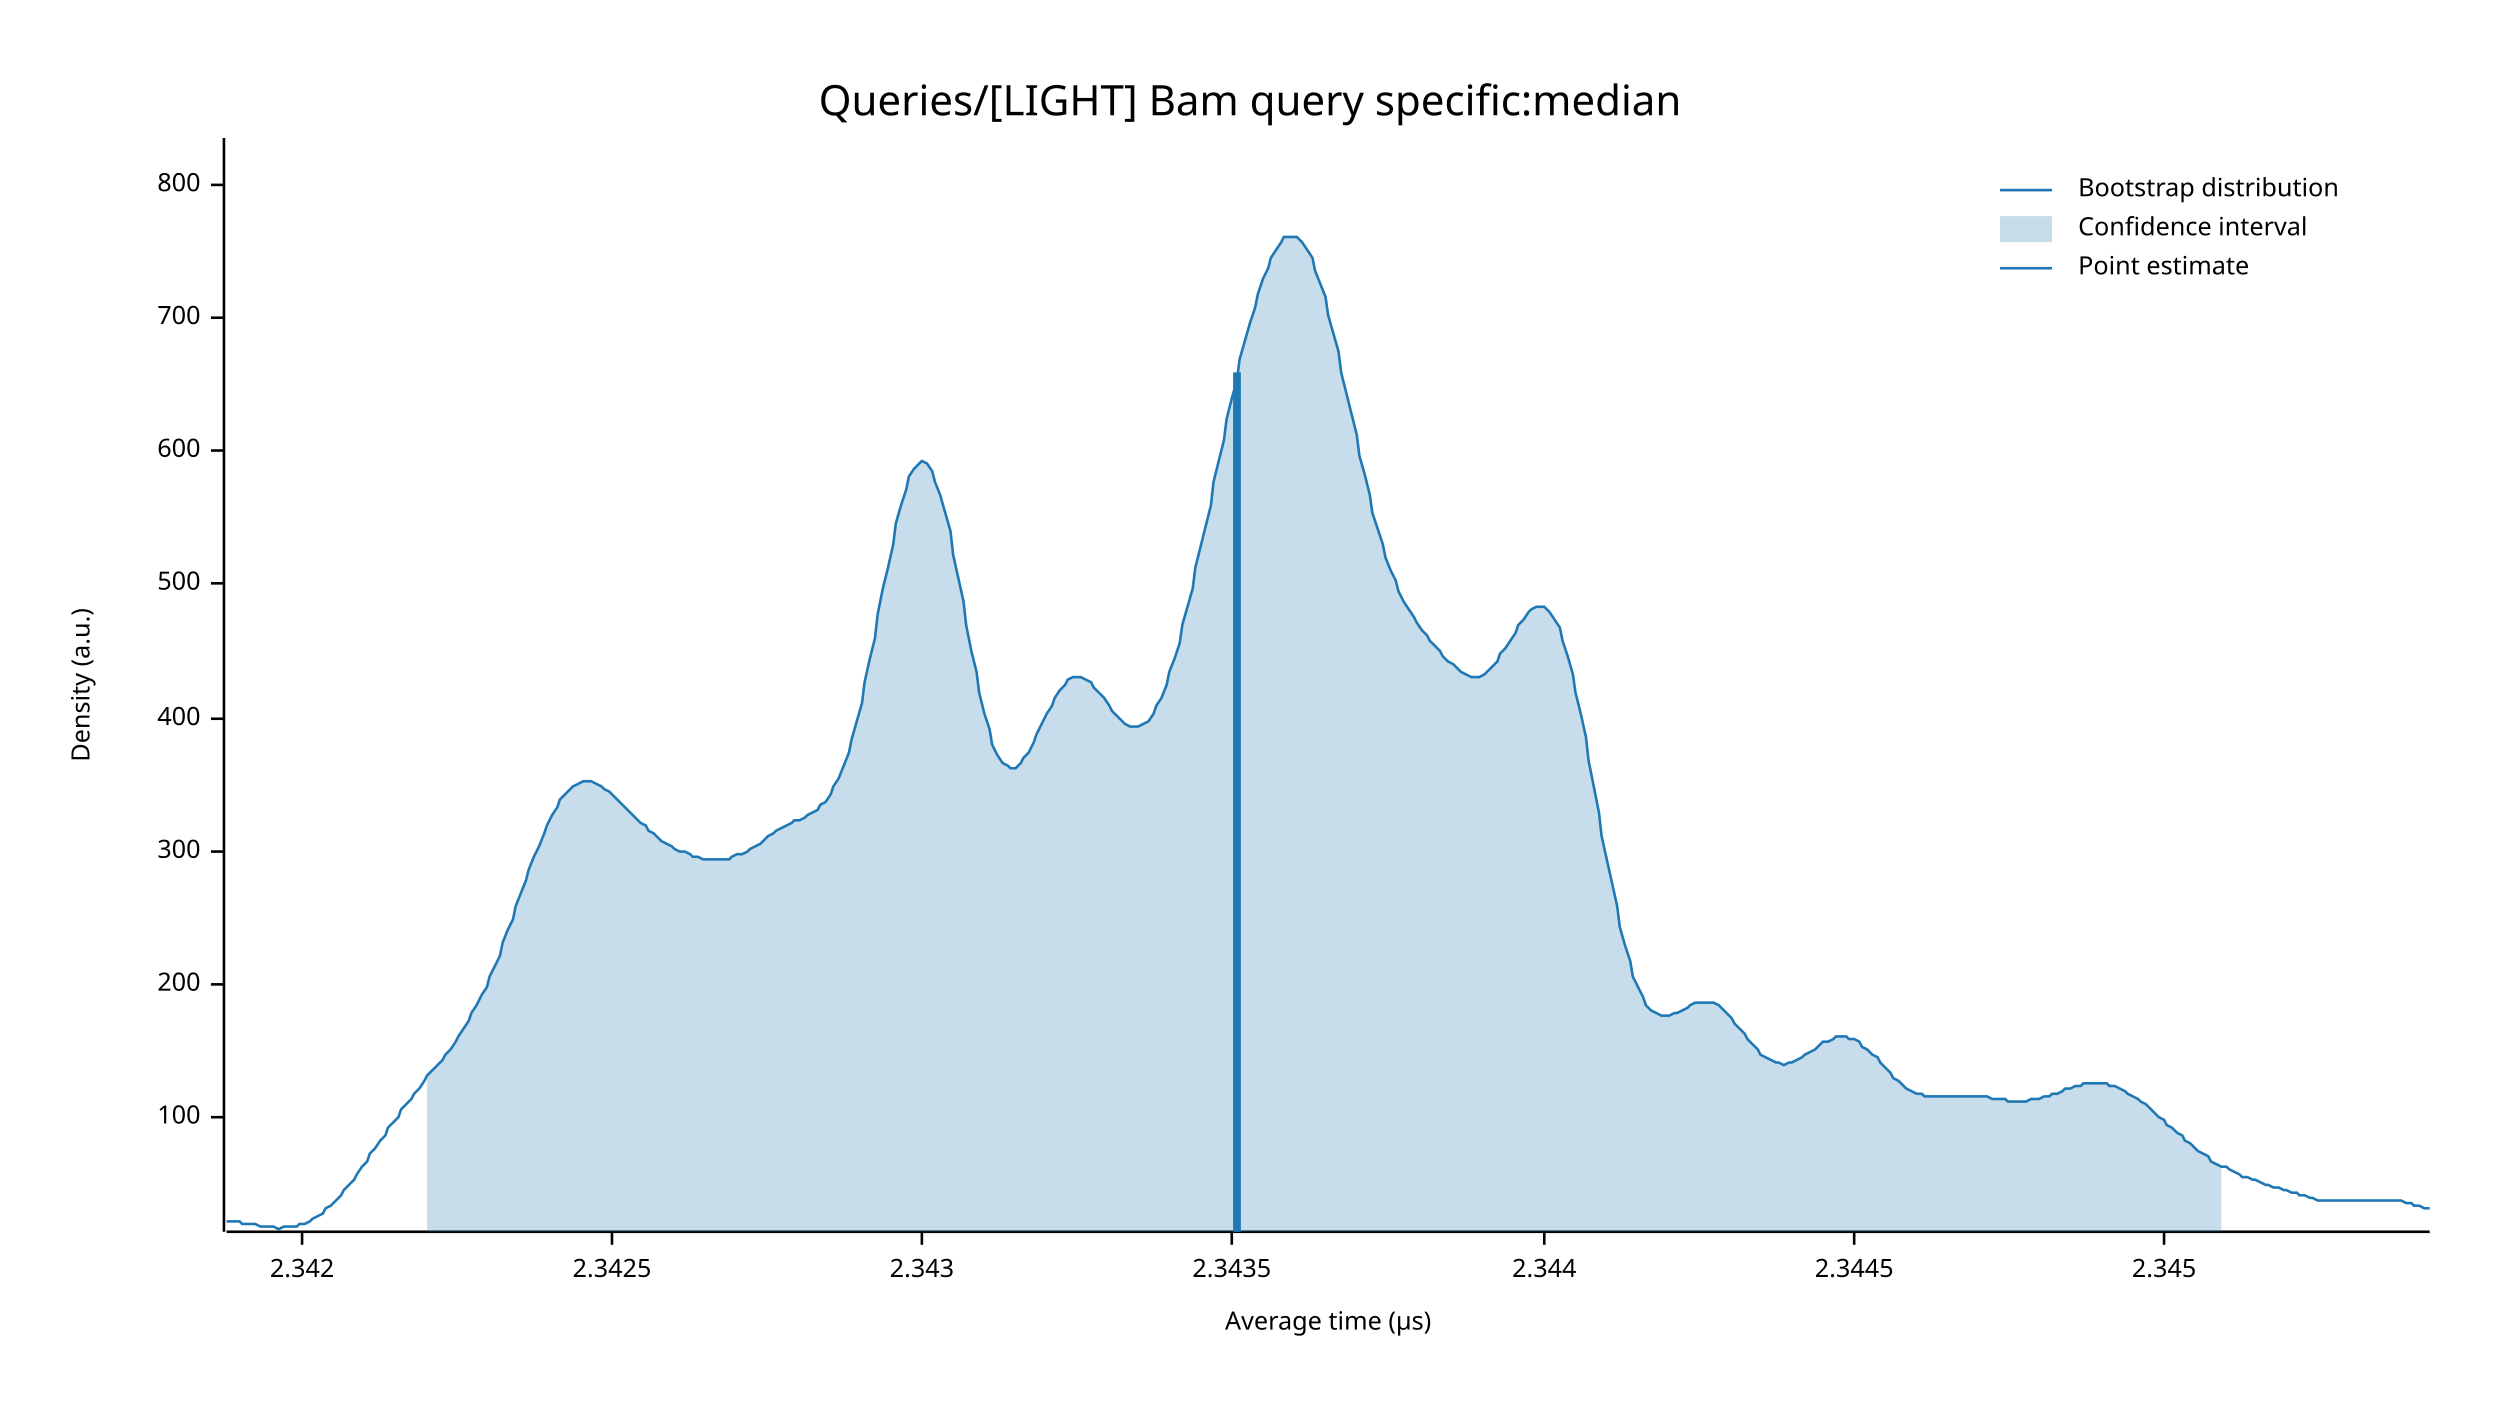
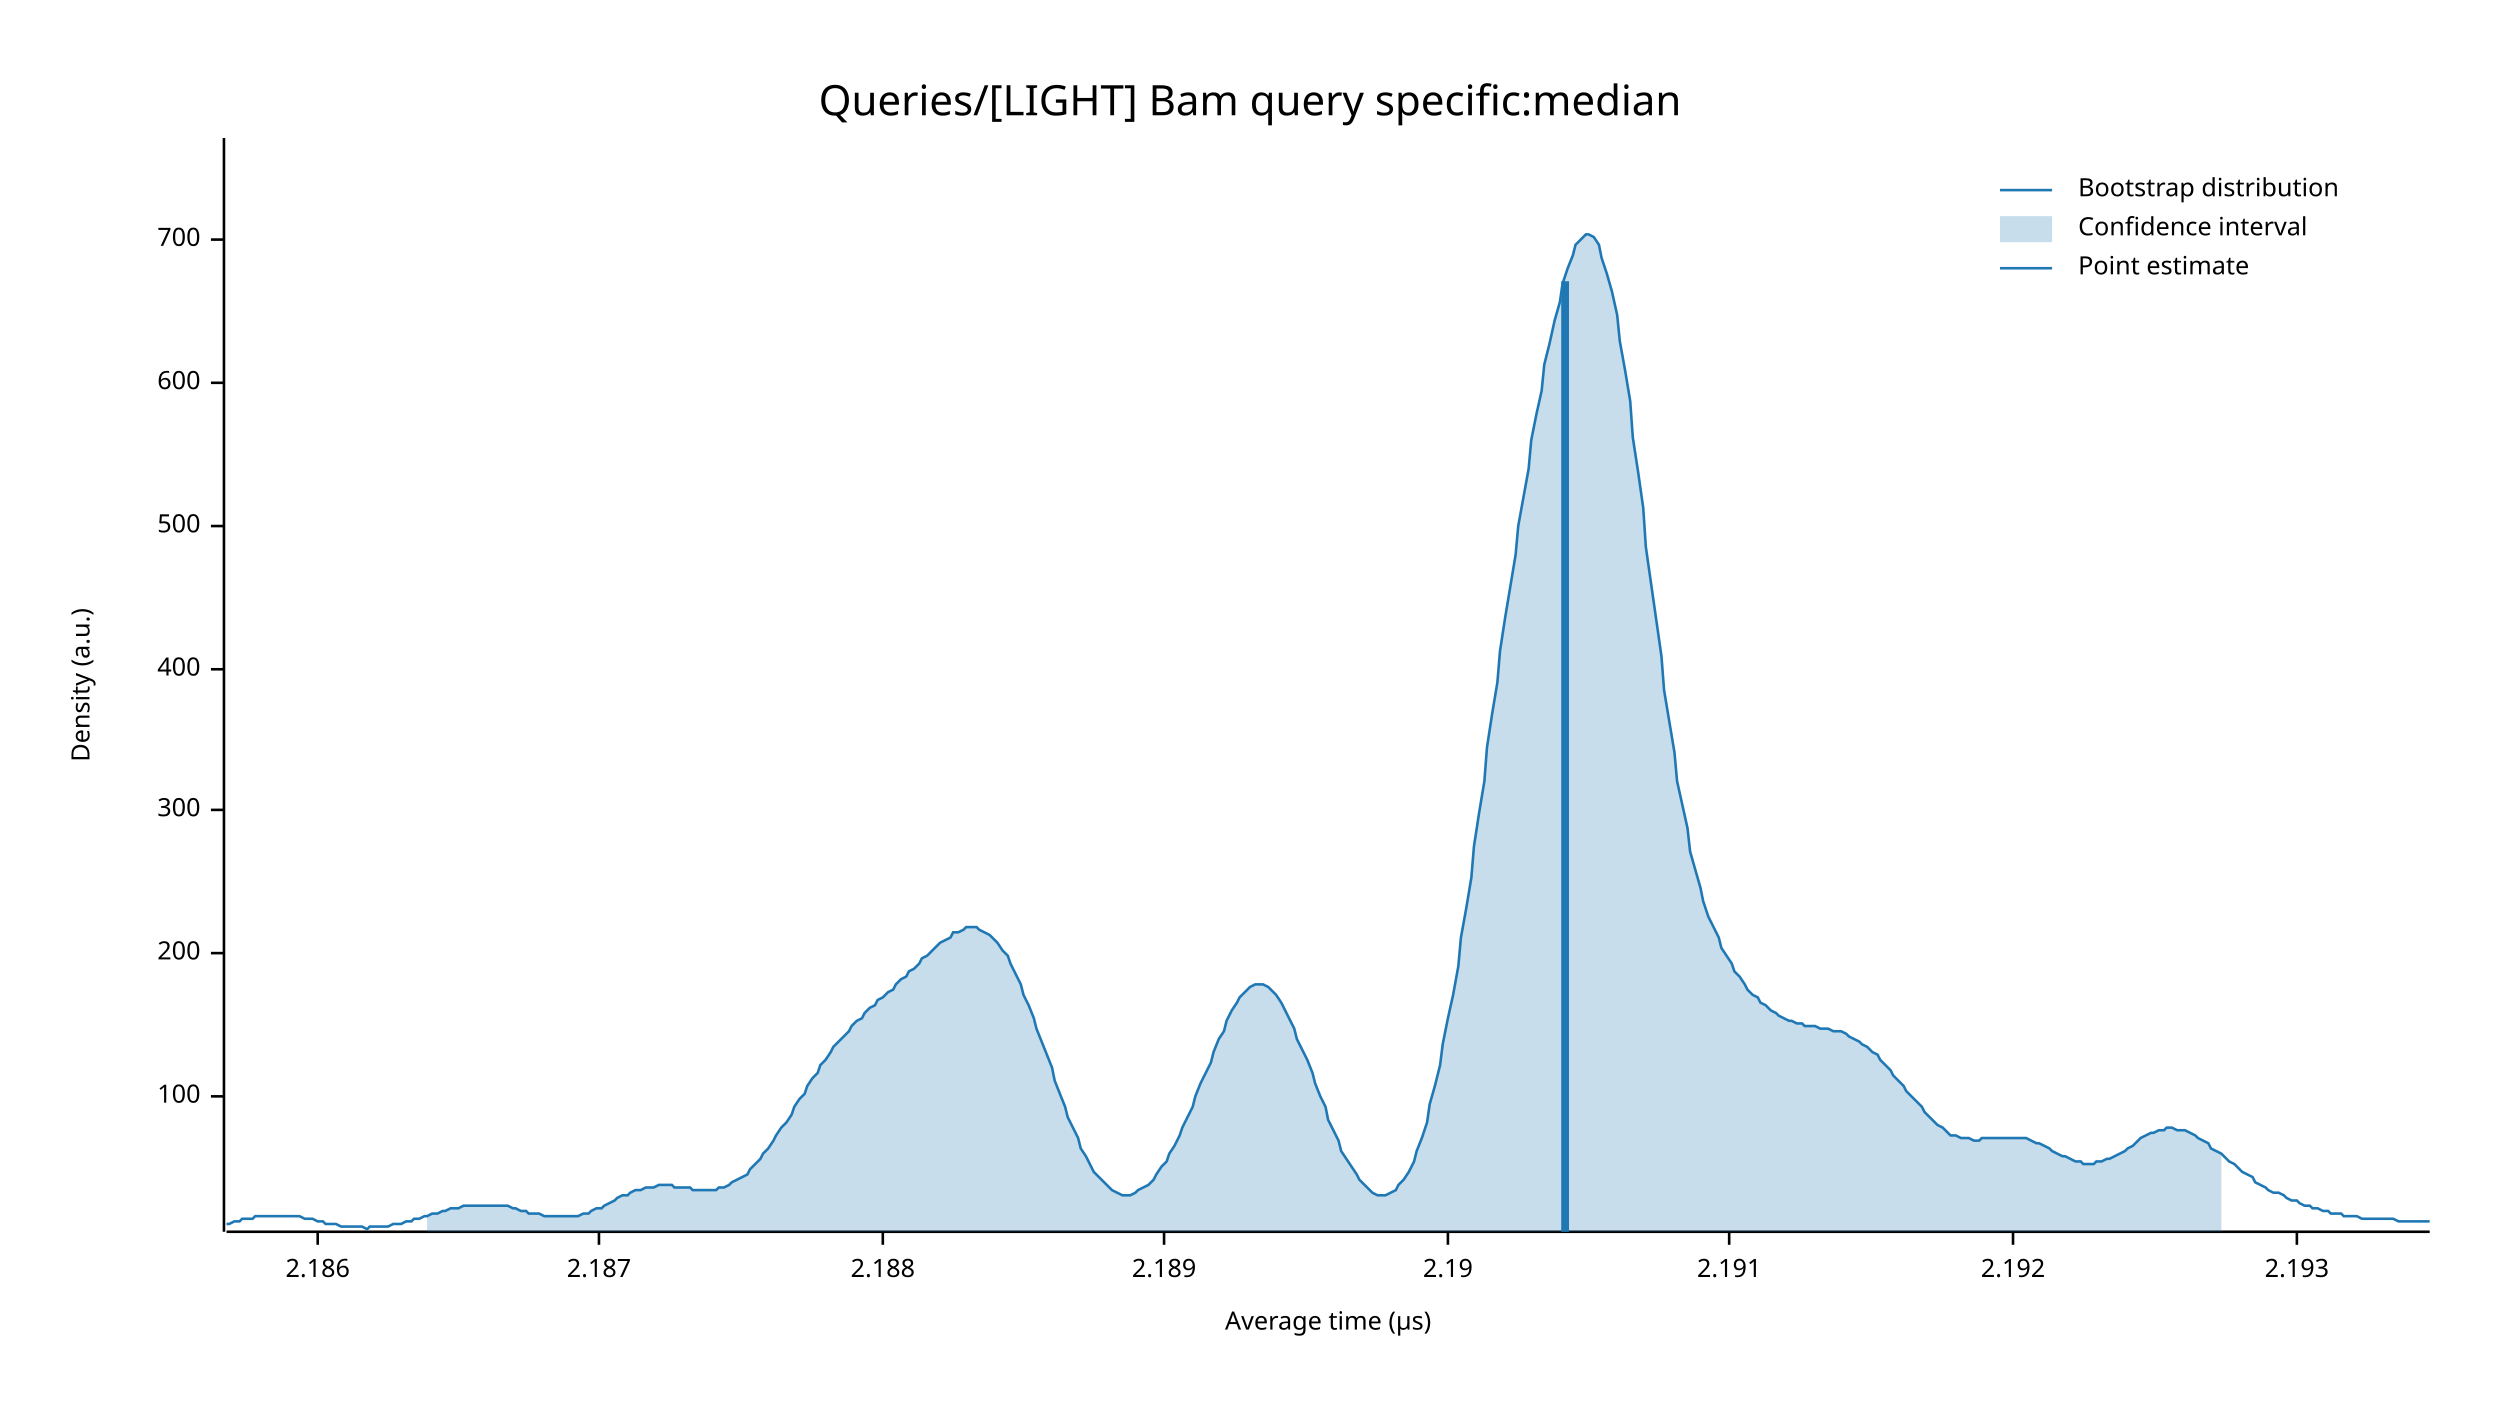
<svg xmlns="http://www.w3.org/2000/svg" width="960" height="540" viewBox="0 0 960 540">
  <text x="480" y="32" dy="0.76em" text-anchor="middle" font-family="sans-serif" font-size="16.129" opacity="1" fill="#000000">
Queries/[LIGHT] Bam query specific:median
</text>
  <text x="27" y="263" dy="0.76em" text-anchor="middle" font-family="sans-serif" font-size="9.677" opacity="1" fill="#000000" transform="rotate(270, 27, 263)">
Density (a.u.)
</text>
  <text x="510" y="513" dy="-0.5ex" text-anchor="middle" font-family="sans-serif" font-size="9.677" opacity="1" fill="#000000">
Average time (µs)
</text>
  <polyline fill="none" opacity="1" stroke="#000000" stroke-width="1" points="86,53 86,473 " />
-   <text x="77" y="429" dy="0.5ex" text-anchor="end" font-family="sans-serif" font-size="9.677" opacity="1" fill="#000000">
+   <text x="77" y="421" dy="0.5ex" text-anchor="end" font-family="sans-serif" font-size="9.677" opacity="1" fill="#000000">
100
</text>
-   <polyline fill="none" opacity="1" stroke="#000000" stroke-width="1" points="81,429 86,429 " />
-   <text x="77" y="378" dy="0.5ex" text-anchor="end" font-family="sans-serif" font-size="9.677" opacity="1" fill="#000000">
+   <polyline fill="none" opacity="1" stroke="#000000" stroke-width="1" points="81,421 86,421 " />
+   <text x="77" y="366" dy="0.5ex" text-anchor="end" font-family="sans-serif" font-size="9.677" opacity="1" fill="#000000">
200
</text>
-   <polyline fill="none" opacity="1" stroke="#000000" stroke-width="1" points="81,378 86,378 " />
-   <text x="77" y="327" dy="0.5ex" text-anchor="end" font-family="sans-serif" font-size="9.677" opacity="1" fill="#000000">
+   <polyline fill="none" opacity="1" stroke="#000000" stroke-width="1" points="81,366 86,366 " />
+   <text x="77" y="311" dy="0.5ex" text-anchor="end" font-family="sans-serif" font-size="9.677" opacity="1" fill="#000000">
300
</text>
-   <polyline fill="none" opacity="1" stroke="#000000" stroke-width="1" points="81,327 86,327 " />
-   <text x="77" y="276" dy="0.5ex" text-anchor="end" font-family="sans-serif" font-size="9.677" opacity="1" fill="#000000">
+   <polyline fill="none" opacity="1" stroke="#000000" stroke-width="1" points="81,311 86,311 " />
+   <text x="77" y="257" dy="0.5ex" text-anchor="end" font-family="sans-serif" font-size="9.677" opacity="1" fill="#000000">
400
</text>
-   <polyline fill="none" opacity="1" stroke="#000000" stroke-width="1" points="81,276 86,276 " />
-   <text x="77" y="224" dy="0.5ex" text-anchor="end" font-family="sans-serif" font-size="9.677" opacity="1" fill="#000000">
+   <polyline fill="none" opacity="1" stroke="#000000" stroke-width="1" points="81,257 86,257 " />
+   <text x="77" y="202" dy="0.5ex" text-anchor="end" font-family="sans-serif" font-size="9.677" opacity="1" fill="#000000">
500
</text>
-   <polyline fill="none" opacity="1" stroke="#000000" stroke-width="1" points="81,224 86,224 " />
-   <text x="77" y="173" dy="0.5ex" text-anchor="end" font-family="sans-serif" font-size="9.677" opacity="1" fill="#000000">
+   <polyline fill="none" opacity="1" stroke="#000000" stroke-width="1" points="81,202 86,202 " />
+   <text x="77" y="147" dy="0.5ex" text-anchor="end" font-family="sans-serif" font-size="9.677" opacity="1" fill="#000000">
600
</text>
-   <polyline fill="none" opacity="1" stroke="#000000" stroke-width="1" points="81,173 86,173 " />
-   <text x="77" y="122" dy="0.5ex" text-anchor="end" font-family="sans-serif" font-size="9.677" opacity="1" fill="#000000">
+   <polyline fill="none" opacity="1" stroke="#000000" stroke-width="1" points="81,147 86,147 " />
+   <text x="77" y="92" dy="0.5ex" text-anchor="end" font-family="sans-serif" font-size="9.677" opacity="1" fill="#000000">
700
</text>
-   <polyline fill="none" opacity="1" stroke="#000000" stroke-width="1" points="81,122 86,122 " />
-   <text x="77" y="71" dy="0.5ex" text-anchor="end" font-family="sans-serif" font-size="9.677" opacity="1" fill="#000000">
- 800
+   <polyline fill="none" opacity="1" stroke="#000000" stroke-width="1" points="81,92 86,92 " />
+   <polyline fill="none" opacity="1" stroke="#000000" stroke-width="1" points="87,473 933,473 " />
+   <text x="122" y="483" dy="0.76em" text-anchor="middle" font-family="sans-serif" font-size="9.677" opacity="1" fill="#000000">
+ 2.186
</text>
-   <polyline fill="none" opacity="1" stroke="#000000" stroke-width="1" points="81,71 86,71 " />
-   <polyline fill="none" opacity="1" stroke="#000000" stroke-width="1" points="87,473 933,473 " />
-   <text x="116" y="483" dy="0.76em" text-anchor="middle" font-family="sans-serif" font-size="9.677" opacity="1" fill="#000000">
- 2.342
+   <polyline fill="none" opacity="1" stroke="#000000" stroke-width="1" points="122,473 122,478 " />
+   <text x="230" y="483" dy="0.76em" text-anchor="middle" font-family="sans-serif" font-size="9.677" opacity="1" fill="#000000">
+ 2.187
</text>
-   <polyline fill="none" opacity="1" stroke="#000000" stroke-width="1" points="116,473 116,478 " />
-   <text x="235" y="483" dy="0.76em" text-anchor="middle" font-family="sans-serif" font-size="9.677" opacity="1" fill="#000000">
- 2.3425
+   <polyline fill="none" opacity="1" stroke="#000000" stroke-width="1" points="230,473 230,478 " />
+   <text x="339" y="483" dy="0.76em" text-anchor="middle" font-family="sans-serif" font-size="9.677" opacity="1" fill="#000000">
+ 2.188
</text>
-   <polyline fill="none" opacity="1" stroke="#000000" stroke-width="1" points="235,473 235,478 " />
-   <text x="354" y="483" dy="0.76em" text-anchor="middle" font-family="sans-serif" font-size="9.677" opacity="1" fill="#000000">
- 2.343
+   <polyline fill="none" opacity="1" stroke="#000000" stroke-width="1" points="339,473 339,478 " />
+   <text x="447" y="483" dy="0.76em" text-anchor="middle" font-family="sans-serif" font-size="9.677" opacity="1" fill="#000000">
+ 2.189
</text>
-   <polyline fill="none" opacity="1" stroke="#000000" stroke-width="1" points="354,473 354,478 " />
-   <text x="473" y="483" dy="0.76em" text-anchor="middle" font-family="sans-serif" font-size="9.677" opacity="1" fill="#000000">
- 2.3435
+   <polyline fill="none" opacity="1" stroke="#000000" stroke-width="1" points="447,473 447,478 " />
+   <text x="556" y="483" dy="0.76em" text-anchor="middle" font-family="sans-serif" font-size="9.677" opacity="1" fill="#000000">
+ 2.19
</text>
-   <polyline fill="none" opacity="1" stroke="#000000" stroke-width="1" points="473,473 473,478 " />
-   <text x="593" y="483" dy="0.76em" text-anchor="middle" font-family="sans-serif" font-size="9.677" opacity="1" fill="#000000">
- 2.344
+   <polyline fill="none" opacity="1" stroke="#000000" stroke-width="1" points="556,473 556,478 " />
+   <text x="664" y="483" dy="0.76em" text-anchor="middle" font-family="sans-serif" font-size="9.677" opacity="1" fill="#000000">
+ 2.191
</text>
-   <polyline fill="none" opacity="1" stroke="#000000" stroke-width="1" points="593,473 593,478 " />
-   <text x="712" y="483" dy="0.76em" text-anchor="middle" font-family="sans-serif" font-size="9.677" opacity="1" fill="#000000">
- 2.3445
+   <polyline fill="none" opacity="1" stroke="#000000" stroke-width="1" points="664,473 664,478 " />
+   <text x="773" y="483" dy="0.76em" text-anchor="middle" font-family="sans-serif" font-size="9.677" opacity="1" fill="#000000">
+ 2.192
</text>
-   <polyline fill="none" opacity="1" stroke="#000000" stroke-width="1" points="712,473 712,478 " />
-   <text x="831" y="483" dy="0.76em" text-anchor="middle" font-family="sans-serif" font-size="9.677" opacity="1" fill="#000000">
- 2.345
+   <polyline fill="none" opacity="1" stroke="#000000" stroke-width="1" points="773,473 773,478 " />
+   <text x="882" y="483" dy="0.76em" text-anchor="middle" font-family="sans-serif" font-size="9.677" opacity="1" fill="#000000">
+ 2.193
</text>
-   <polyline fill="none" opacity="1" stroke="#000000" stroke-width="1" points="831,473 831,478 " />
-   <polyline fill="none" opacity="1" stroke="#1F78B4" stroke-width="1" points="87,469 88,469 90,469 92,469 93,470 95,470 97,470 98,470 100,471 102,471 103,471 105,471 107,472 109,471 110,471 112,471 114,471 115,470 117,470 119,469 120,468 122,467 124,466 125,464 127,463 129,461 131,459 132,457 134,455 136,453 137,451 139,448 141,446 142,443 144,441 146,438 148,436 149,433 151,431 153,429 154,426 156,424 158,422 159,420 161,418 163,415 164,413 166,411 168,409 170,407 171,405 173,403 175,400 176,398 178,395 180,392 181,389 183,386 185,382 187,379 188,375 190,371 192,367 193,362 195,357 197,353 198,348 200,343 202,338 203,334 205,329 207,325 209,320 210,317 212,313 214,310 215,307 217,305 219,303 220,302 222,301 224,300 226,300 227,300 229,301 231,302 232,303 234,304 236,306 237,307 239,309 241,311 242,312 244,314 246,316 248,317 249,319 251,320 253,322 254,323 256,324 258,325 259,326 261,327 263,327 265,328 266,329 268,329 270,330 271,330 273,330 275,330 276,330 278,330 280,330 281,329 283,328 285,328 287,327 288,326 290,325 292,324 293,323 295,321 297,320 298,319 300,318 302,317 304,316 305,315 307,315 309,314 310,313 312,312 314,311 315,309 317,308 319,305 320,302 322,299 324,294 326,289 327,284 329,277 331,270 332,262 334,253 336,245 337,236 339,226 341,218 343,209 344,201 346,194 348,188 349,183 351,180 353,178 354,177 356,178 358,181 359,185 361,190 363,197 365,204 366,213 368,222 370,231 371,240 373,250 375,258 376,266 378,274 380,280 381,286 383,290 385,293 387,294 388,295 390,295 392,293 393,291 395,289 397,285 398,282 400,278 402,274 404,271 405,268 407,265 409,263 410,261 412,260 414,260 415,260 417,261 419,262 420,264 422,266 424,268 426,271 427,273 429,275 431,277 432,278 434,279 436,279 437,279 439,278 441,277 443,274 444,271 446,268 448,263 449,258 451,253 453,247 454,240 456,233 458,226 459,218 461,210 463,202 465,194 466,185 468,177 470,169 471,161 473,153 475,146 476,138 478,131 480,124 482,118 483,113 485,107 487,103 488,99 490,96 492,93 493,91 495,91 497,91 498,91 500,93 502,96 504,99 505,104 507,109 509,114 510,121 512,128 514,135 515,143 517,151 519,159 521,167 522,175 524,182 526,190 527,197 529,203 531,209 532,214 534,219 536,223 537,227 539,231 541,234 543,237 544,239 546,242 548,244 549,246 551,248 553,250 554,252 556,254 558,255 560,257 561,258 563,259 565,260 566,260 568,260 570,259 571,258 573,256 575,254 576,251 578,249 580,246 582,243 583,240 585,238 587,235 588,234 590,233 592,233 593,233 595,235 597,238 599,241 600,246 602,252 604,259 605,266 607,274 609,283 610,292 612,302 614,312 615,321 617,330 619,339 621,348 622,356 624,363 626,369 627,375 629,379 631,383 632,386 634,388 636,389 638,390 639,390 641,390 643,389 644,389 646,388 648,387 649,386 651,385 653,385 654,385 656,385 658,385 660,386 661,387 663,389 665,391 666,393 668,395 670,397 671,399 673,401 675,403 676,405 678,406 680,407 682,408 683,408 685,409 687,408 688,408 690,407 692,406 693,405 695,404 697,403 699,401 700,400 702,400 704,399 705,398 707,398 709,398 710,399 712,399 714,400 715,402 717,403 719,405 721,406 722,408 724,410 726,412 727,414 729,415 731,417 732,418 734,419 736,420 738,420 739,421 741,421 743,421 744,421 746,421 748,421 749,421 751,421 753,421 754,421 756,421 758,421 760,421 761,421 763,421 765,422 766,422 768,422 770,422 771,423 773,423 775,423 777,423 778,423 780,422 782,422 783,422 785,421 787,421 788,420 790,420 792,419 793,418 795,418 797,417 799,417 800,416 802,416 804,416 805,416 807,416 809,416 810,417 812,417 814,418 816,419 817,420 819,421 821,422 822,423 824,424 826,426 827,427 829,429 831,430 832,432 834,433 836,435 838,436 839,438 841,439 843,441 844,442 846,443 848,444 849,446 851,447 853,448 855,448 856,449 858,450 860,451 861,452 863,452 865,453 866,453 868,454 870,455 871,455 873,456 875,456 877,457 878,457 880,458 882,458 883,459 885,459 887,460 888,460 890,461 892,461 894,461 895,461 897,461 899,461 900,461 902,461 904,461 905,461 907,461 909,461 910,461 912,461 914,461 916,461 917,461 919,461 921,461 922,461 924,462 926,462 927,463 929,463 931,464 933,464 " />
-   <polygon opacity="0.25" fill="#1F78B4" points="164,413 166,411 168,409 170,407 171,405 173,403 175,400 176,398 178,395 180,392 181,389 183,386 185,382 187,379 188,375 190,371 192,367 193,362 195,357 197,353 198,348 200,343 202,338 203,334 205,329 207,325 209,320 210,317 212,313 214,310 215,307 217,305 219,303 220,302 222,301 224,300 226,300 227,300 229,301 231,302 232,303 234,304 236,306 237,307 239,309 241,311 242,312 244,314 246,316 248,317 249,319 251,320 253,322 254,323 256,324 258,325 259,326 261,327 263,327 265,328 266,329 268,329 270,330 271,330 273,330 275,330 276,330 278,330 280,330 281,329 283,328 285,328 287,327 288,326 290,325 292,324 293,323 295,321 297,320 298,319 300,318 302,317 304,316 305,315 307,315 309,314 310,313 312,312 314,311 315,309 317,308 319,305 320,302 322,299 324,294 326,289 327,284 329,277 331,270 332,262 334,253 336,245 337,236 339,226 341,218 343,209 344,201 346,194 348,188 349,183 351,180 353,178 354,177 356,178 358,181 359,185 361,190 363,197 365,204 366,213 368,222 370,231 371,240 373,250 375,258 376,266 378,274 380,280 381,286 383,290 385,293 387,294 388,295 390,295 392,293 393,291 395,289 397,285 398,282 400,278 402,274 404,271 405,268 407,265 409,263 410,261 412,260 414,260 415,260 417,261 419,262 420,264 422,266 424,268 426,271 427,273 429,275 431,277 432,278 434,279 436,279 437,279 439,278 441,277 443,274 444,271 446,268 448,263 449,258 451,253 453,247 454,240 456,233 458,226 459,218 461,210 463,202 465,194 466,185 468,177 470,169 471,161 473,153 475,146 476,138 478,131 480,124 482,118 483,113 485,107 487,103 488,99 490,96 492,93 493,91 495,91 497,91 498,91 500,93 502,96 504,99 505,104 507,109 509,114 510,121 512,128 514,135 515,143 517,151 519,159 521,167 522,175 524,182 526,190 527,197 529,203 531,209 532,214 534,219 536,223 537,227 539,231 541,234 543,237 544,239 546,242 548,244 549,246 551,248 553,250 554,252 556,254 558,255 560,257 561,258 563,259 565,260 566,260 568,260 570,259 571,258 573,256 575,254 576,251 578,249 580,246 582,243 583,240 585,238 587,235 588,234 590,233 592,233 593,233 595,235 597,238 599,241 600,246 602,252 604,259 605,266 607,274 609,283 610,292 612,302 614,312 615,321 617,330 619,339 621,348 622,356 624,363 626,369 627,375 629,379 631,383 632,386 634,388 636,389 638,390 639,390 641,390 643,389 644,389 646,388 648,387 649,386 651,385 653,385 654,385 656,385 658,385 660,386 661,387 663,389 665,391 666,393 668,395 670,397 671,399 673,401 675,403 676,405 678,406 680,407 682,408 683,408 685,409 687,408 688,408 690,407 692,406 693,405 695,404 697,403 699,401 700,400 702,400 704,399 705,398 707,398 709,398 710,399 712,399 714,400 715,402 717,403 719,405 721,406 722,408 724,410 726,412 727,414 729,415 731,417 732,418 734,419 736,420 738,420 739,421 741,421 743,421 744,421 746,421 748,421 749,421 751,421 753,421 754,421 756,421 758,421 760,421 761,421 763,421 765,422 766,422 768,422 770,422 771,423 773,423 775,423 777,423 778,423 780,422 782,422 783,422 785,421 787,421 788,420 790,420 792,419 793,418 795,418 797,417 799,417 800,416 802,416 804,416 805,416 807,416 809,416 810,417 812,417 814,418 816,419 817,420 819,421 821,422 822,423 824,424 826,426 827,427 829,429 831,430 832,432 834,433 836,435 838,436 839,438 841,439 843,441 844,442 846,443 848,444 849,446 851,447 853,448 853,473 164,473 " />
-   <polyline fill="none" opacity="1" stroke="#1F78B4" stroke-width="3" points="475,473 475,143 " />
+   <polyline fill="none" opacity="1" stroke="#000000" stroke-width="1" points="882,473 882,478 " />
+   <polyline fill="none" opacity="1" stroke="#1F78B4" stroke-width="1" points="87,470 88,470 90,469 92,469 93,468 95,468 97,468 98,467 100,467 102,467 103,467 105,467 107,467 109,467 110,467 112,467 114,467 115,467 117,468 119,468 120,468 122,469 124,469 125,470 127,470 129,470 131,471 132,471 134,471 136,471 137,471 139,471 141,472 142,471 144,471 146,471 148,471 149,471 151,470 153,470 154,470 156,469 158,469 159,468 161,468 163,467 164,467 166,466 168,466 170,465 171,465 173,464 175,464 176,464 178,463 180,463 181,463 183,463 185,463 187,463 188,463 190,463 192,463 193,463 195,463 197,464 198,464 200,465 202,465 203,466 205,466 207,466 209,467 210,467 212,467 214,467 215,467 217,467 219,467 220,467 222,467 224,466 226,466 227,465 229,464 231,464 232,463 234,462 236,461 237,460 239,459 241,459 242,458 244,457 246,457 248,456 249,456 251,456 253,455 254,455 256,455 258,455 259,456 261,456 263,456 265,456 266,457 268,457 270,457 271,457 273,457 275,457 276,456 278,456 280,455 281,454 283,453 285,452 287,451 288,449 290,447 292,445 293,443 295,441 297,438 298,436 300,433 302,431 304,428 305,425 307,422 309,420 310,417 312,414 314,412 315,409 317,407 319,404 320,402 322,400 324,398 326,396 327,394 329,392 331,391 332,389 334,387 336,386 337,384 339,383 341,381 343,380 344,378 346,376 348,375 349,373 351,372 353,370 354,368 356,367 358,365 359,364 361,362 363,361 365,360 366,358 368,358 370,357 371,356 373,356 375,356 376,357 378,358 380,359 381,360 383,362 385,365 387,367 388,370 390,374 392,378 393,382 395,386 397,391 398,395 400,400 402,405 404,410 405,415 407,420 409,425 410,429 412,433 414,437 415,441 417,444 419,448 420,450 422,452 424,454 426,456 427,457 429,458 431,459 432,459 434,459 436,458 437,457 439,456 441,455 443,453 444,451 446,448 448,446 449,443 451,440 453,436 454,433 456,429 458,425 459,421 461,416 463,412 465,408 466,404 468,399 470,396 471,392 473,388 475,385 476,383 478,381 480,379 482,378 483,378 485,378 487,379 488,380 490,382 492,385 493,387 495,391 497,395 498,399 500,403 502,407 504,412 505,416 507,421 509,425 510,430 512,434 514,438 515,442 517,445 519,448 521,451 522,453 524,455 526,457 527,458 529,459 531,459 532,459 534,458 536,457 537,455 539,453 541,450 543,446 544,442 546,437 548,431 549,424 551,417 553,409 554,401 556,391 558,382 560,371 561,360 563,349 565,337 566,325 568,312 570,300 571,287 573,274 575,262 576,250 578,237 580,225 582,213 583,202 585,191 587,180 588,169 590,159 592,150 593,140 595,132 597,123 599,116 600,109 602,103 604,98 605,94 607,92 609,90 610,90 612,91 614,94 615,99 617,105 619,112 621,121 622,131 624,142 626,154 627,168 629,181 631,195 632,210 634,224 636,238 638,252 639,265 641,277 643,289 644,300 646,309 648,318 649,327 651,334 653,341 654,346 656,352 658,356 660,360 661,364 663,367 665,370 666,373 668,375 670,378 671,380 673,382 675,383 676,385 678,386 680,388 682,389 683,390 685,391 687,392 688,392 690,393 692,393 693,394 695,394 697,394 699,395 700,395 702,395 704,396 705,396 707,396 709,397 710,398 712,399 714,400 715,401 717,402 719,404 721,405 722,407 724,409 726,411 727,413 729,415 731,417 732,419 734,421 736,423 738,425 739,427 741,429 743,431 744,432 746,433 748,435 749,436 751,436 753,437 754,437 756,437 758,438 760,438 761,437 763,437 765,437 766,437 768,437 770,437 771,437 773,437 775,437 777,437 778,437 780,438 782,439 783,439 785,440 787,441 788,442 790,443 792,444 793,444 795,445 797,446 799,446 800,447 802,447 804,447 805,446 807,446 809,445 810,445 812,444 814,443 816,442 817,441 819,440 821,438 822,437 824,436 826,435 827,435 829,434 831,434 832,433 834,433 836,434 838,434 839,434 841,435 843,436 844,437 846,438 848,439 849,441 851,442 853,443 855,445 856,446 858,447 860,449 861,450 863,451 865,452 866,454 868,455 870,456 871,457 873,458 875,458 877,459 878,460 880,461 882,461 883,462 885,463 887,463 888,464 890,464 892,465 894,465 895,466 897,466 899,466 900,467 902,467 904,467 905,467 907,468 909,468 910,468 912,468 914,468 916,468 917,468 919,468 921,469 922,469 924,469 926,469 927,469 929,469 931,469 933,469 " />
+   <polygon opacity="0.25" fill="#1F78B4" points="164,467 166,466 168,466 170,465 171,465 173,464 175,464 176,464 178,463 180,463 181,463 183,463 185,463 187,463 188,463 190,463 192,463 193,463 195,463 197,464 198,464 200,465 202,465 203,466 205,466 207,466 209,467 210,467 212,467 214,467 215,467 217,467 219,467 220,467 222,467 224,466 226,466 227,465 229,464 231,464 232,463 234,462 236,461 237,460 239,459 241,459 242,458 244,457 246,457 248,456 249,456 251,456 253,455 254,455 256,455 258,455 259,456 261,456 263,456 265,456 266,457 268,457 270,457 271,457 273,457 275,457 276,456 278,456 280,455 281,454 283,453 285,452 287,451 288,449 290,447 292,445 293,443 295,441 297,438 298,436 300,433 302,431 304,428 305,425 307,422 309,420 310,417 312,414 314,412 315,409 317,407 319,404 320,402 322,400 324,398 326,396 327,394 329,392 331,391 332,389 334,387 336,386 337,384 339,383 341,381 343,380 344,378 346,376 348,375 349,373 351,372 353,370 354,368 356,367 358,365 359,364 361,362 363,361 365,360 366,358 368,358 370,357 371,356 373,356 375,356 376,357 378,358 380,359 381,360 383,362 385,365 387,367 388,370 390,374 392,378 393,382 395,386 397,391 398,395 400,400 402,405 404,410 405,415 407,420 409,425 410,429 412,433 414,437 415,441 417,444 419,448 420,450 422,452 424,454 426,456 427,457 429,458 431,459 432,459 434,459 436,458 437,457 439,456 441,455 443,453 444,451 446,448 448,446 449,443 451,440 453,436 454,433 456,429 458,425 459,421 461,416 463,412 465,408 466,404 468,399 470,396 471,392 473,388 475,385 476,383 478,381 480,379 482,378 483,378 485,378 487,379 488,380 490,382 492,385 493,387 495,391 497,395 498,399 500,403 502,407 504,412 505,416 507,421 509,425 510,430 512,434 514,438 515,442 517,445 519,448 521,451 522,453 524,455 526,457 527,458 529,459 531,459 532,459 534,458 536,457 537,455 539,453 541,450 543,446 544,442 546,437 548,431 549,424 551,417 553,409 554,401 556,391 558,382 560,371 561,360 563,349 565,337 566,325 568,312 570,300 571,287 573,274 575,262 576,250 578,237 580,225 582,213 583,202 585,191 587,180 588,169 590,159 592,150 593,140 595,132 597,123 599,116 600,109 602,103 604,98 605,94 607,92 609,90 610,90 612,91 614,94 615,99 617,105 619,112 621,121 622,131 624,142 626,154 627,168 629,181 631,195 632,210 634,224 636,238 638,252 639,265 641,277 643,289 644,300 646,309 648,318 649,327 651,334 653,341 654,346 656,352 658,356 660,360 661,364 663,367 665,370 666,373 668,375 670,378 671,380 673,382 675,383 676,385 678,386 680,388 682,389 683,390 685,391 687,392 688,392 690,393 692,393 693,394 695,394 697,394 699,395 700,395 702,395 704,396 705,396 707,396 709,397 710,398 712,399 714,400 715,401 717,402 719,404 721,405 722,407 724,409 726,411 727,413 729,415 731,417 732,419 734,421 736,423 738,425 739,427 741,429 743,431 744,432 746,433 748,435 749,436 751,436 753,437 754,437 756,437 758,438 760,438 761,437 763,437 765,437 766,437 768,437 770,437 771,437 773,437 775,437 777,437 778,437 780,438 782,439 783,439 785,440 787,441 788,442 790,443 792,444 793,444 795,445 797,446 799,446 800,447 802,447 804,447 805,446 807,446 809,445 810,445 812,444 814,443 816,442 817,441 819,440 821,438 822,437 824,436 826,435 827,435 829,434 831,434 832,433 834,433 836,434 838,434 839,434 841,435 843,436 844,437 846,438 848,439 849,441 851,442 853,443 853,473 164,473 " />
+   <polyline fill="none" opacity="1" stroke="#1F78B4" stroke-width="3" points="601,473 601,108 " />
  <text x="798" y="68" dy="0.76em" text-anchor="start" font-family="sans-serif" font-size="9.677" opacity="1" fill="#000000">
Bootstrap distribution
</text>
  <text x="798" y="83" dy="0.76em" text-anchor="start" font-family="sans-serif" font-size="9.677" opacity="1" fill="#000000">
Confidence interval
</text>
  <text x="798" y="98" dy="0.76em" text-anchor="start" font-family="sans-serif" font-size="9.677" opacity="1" fill="#000000">
Point estimate
</text>
  <polyline fill="none" opacity="1" stroke="#1F78B4" stroke-width="1" points="768,73 788,73 " />
  <rect x="768" y="83" width="20" height="10" opacity="0.25" fill="#1F78B4" stroke="none" />
  <polyline fill="none" opacity="1" stroke="#1F78B4" stroke-width="1" points="768,103 788,103 " />
</svg>
